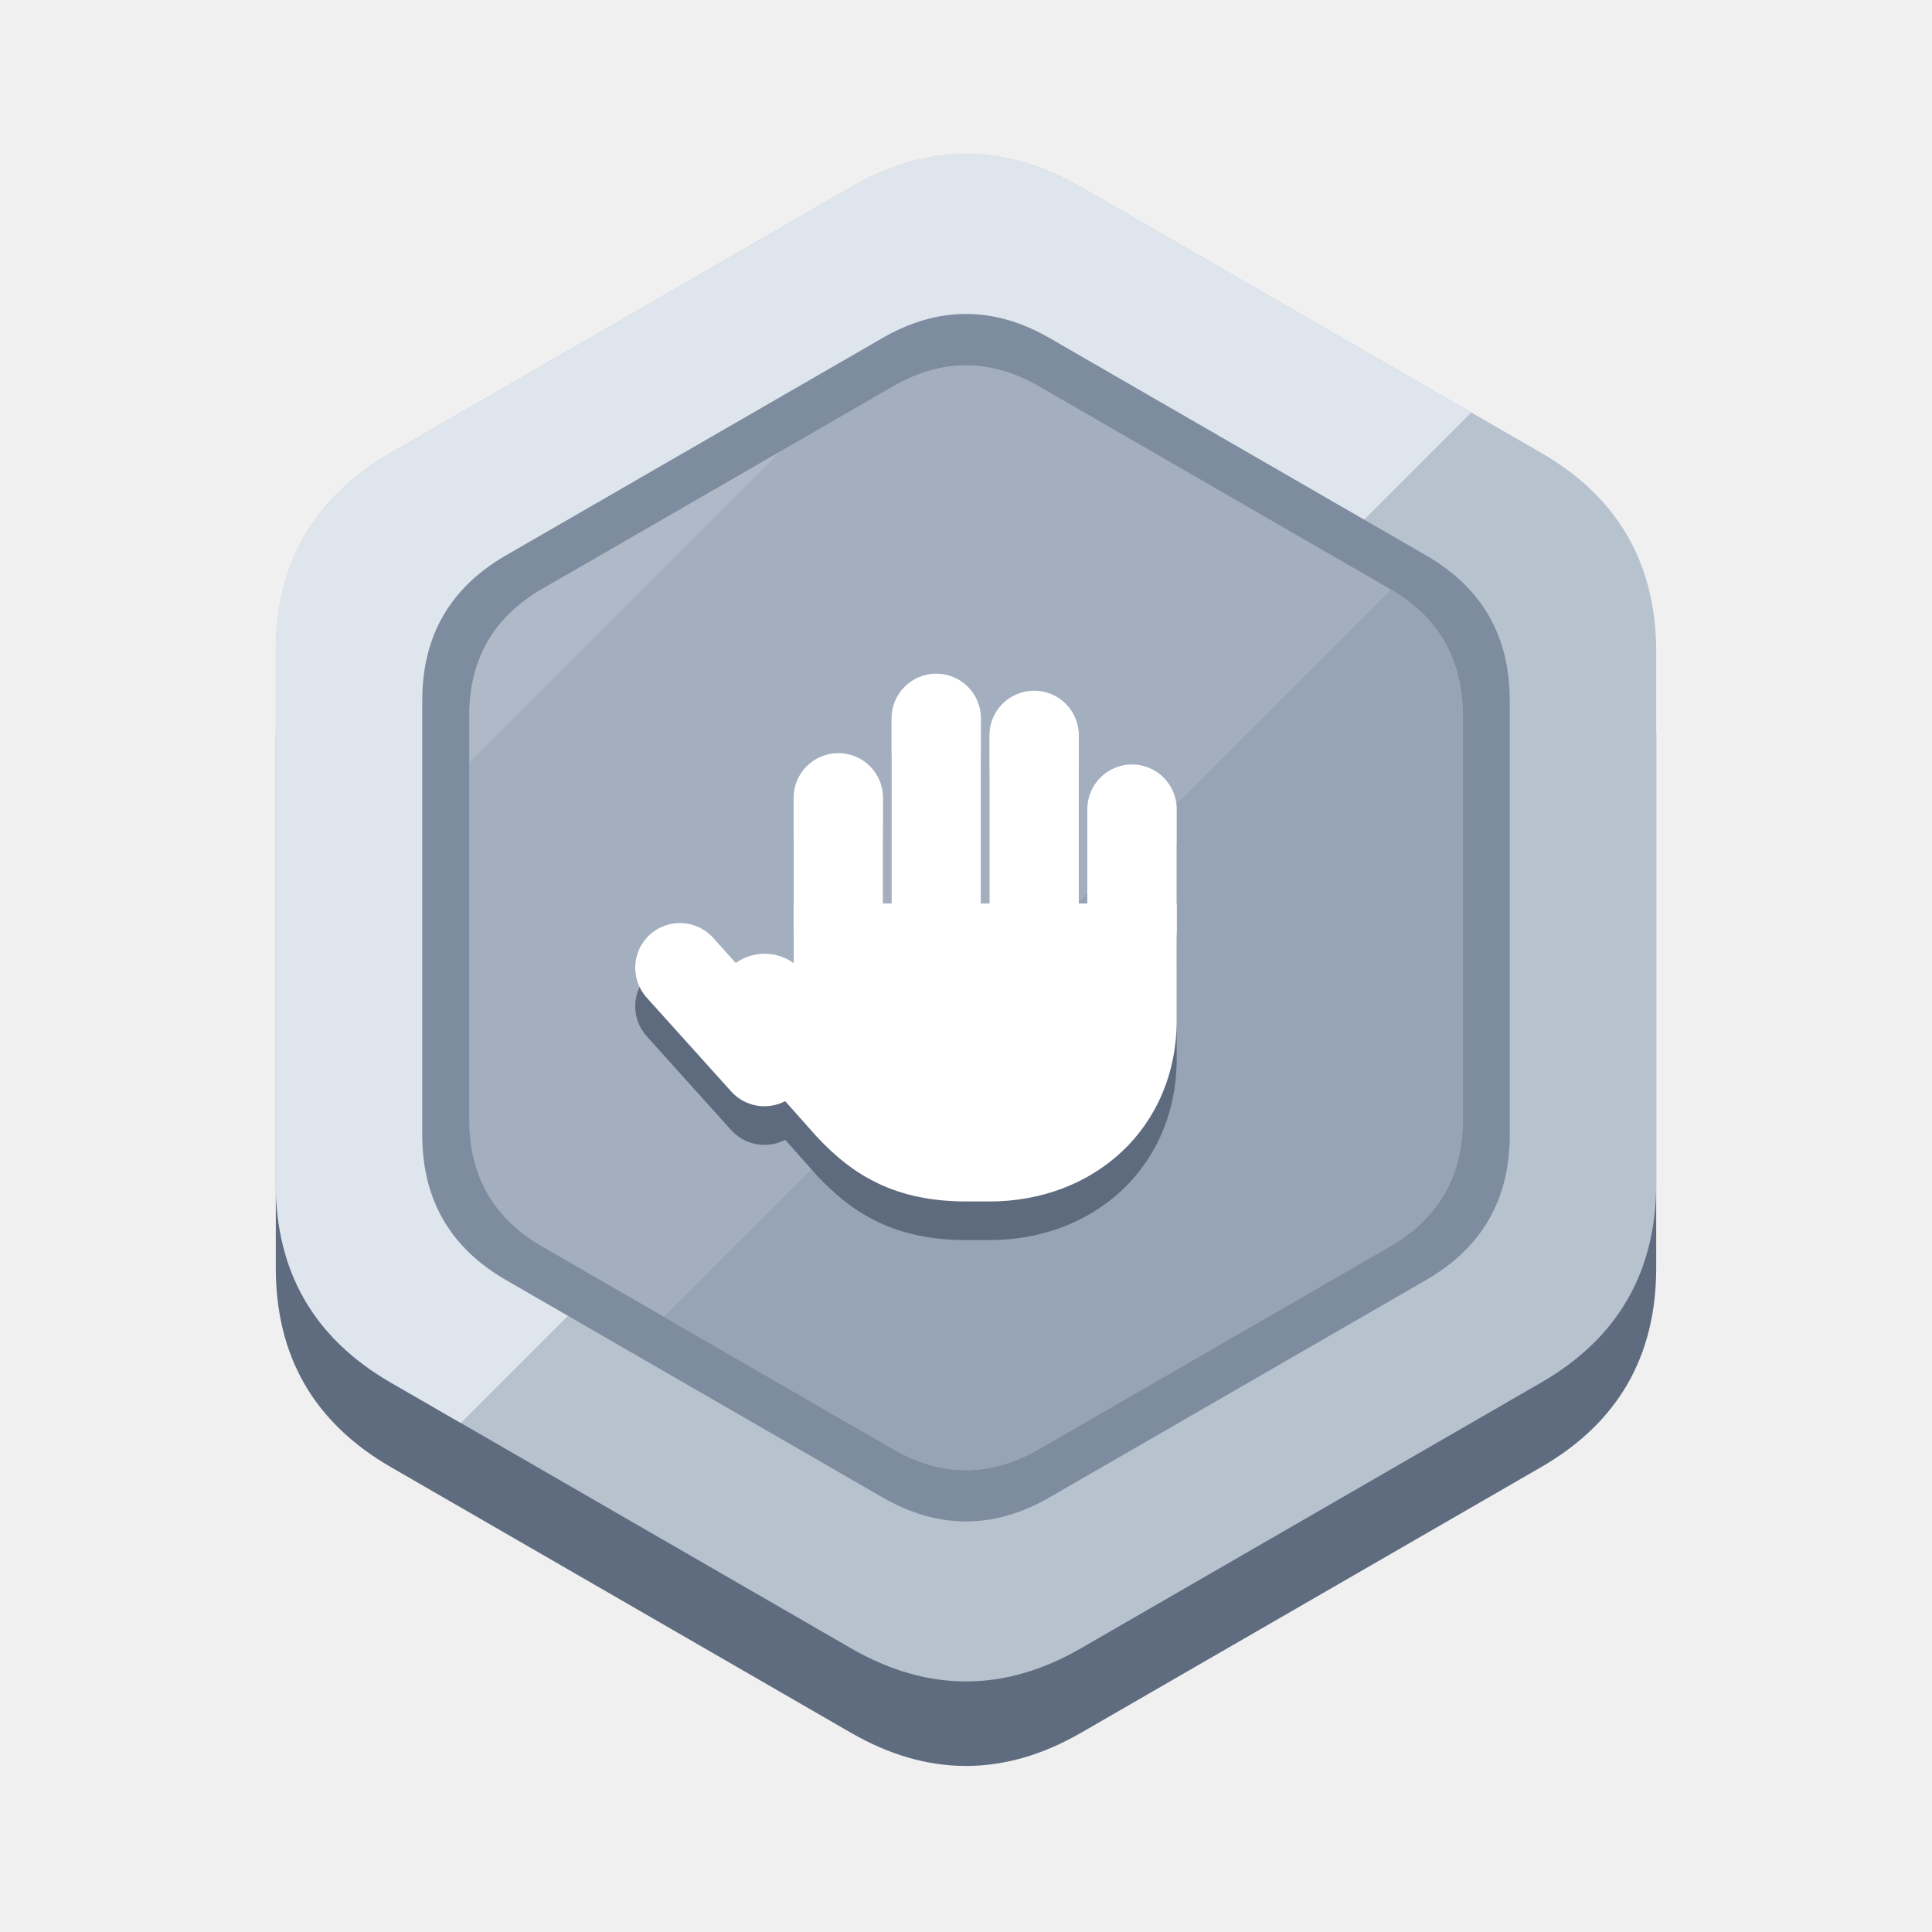
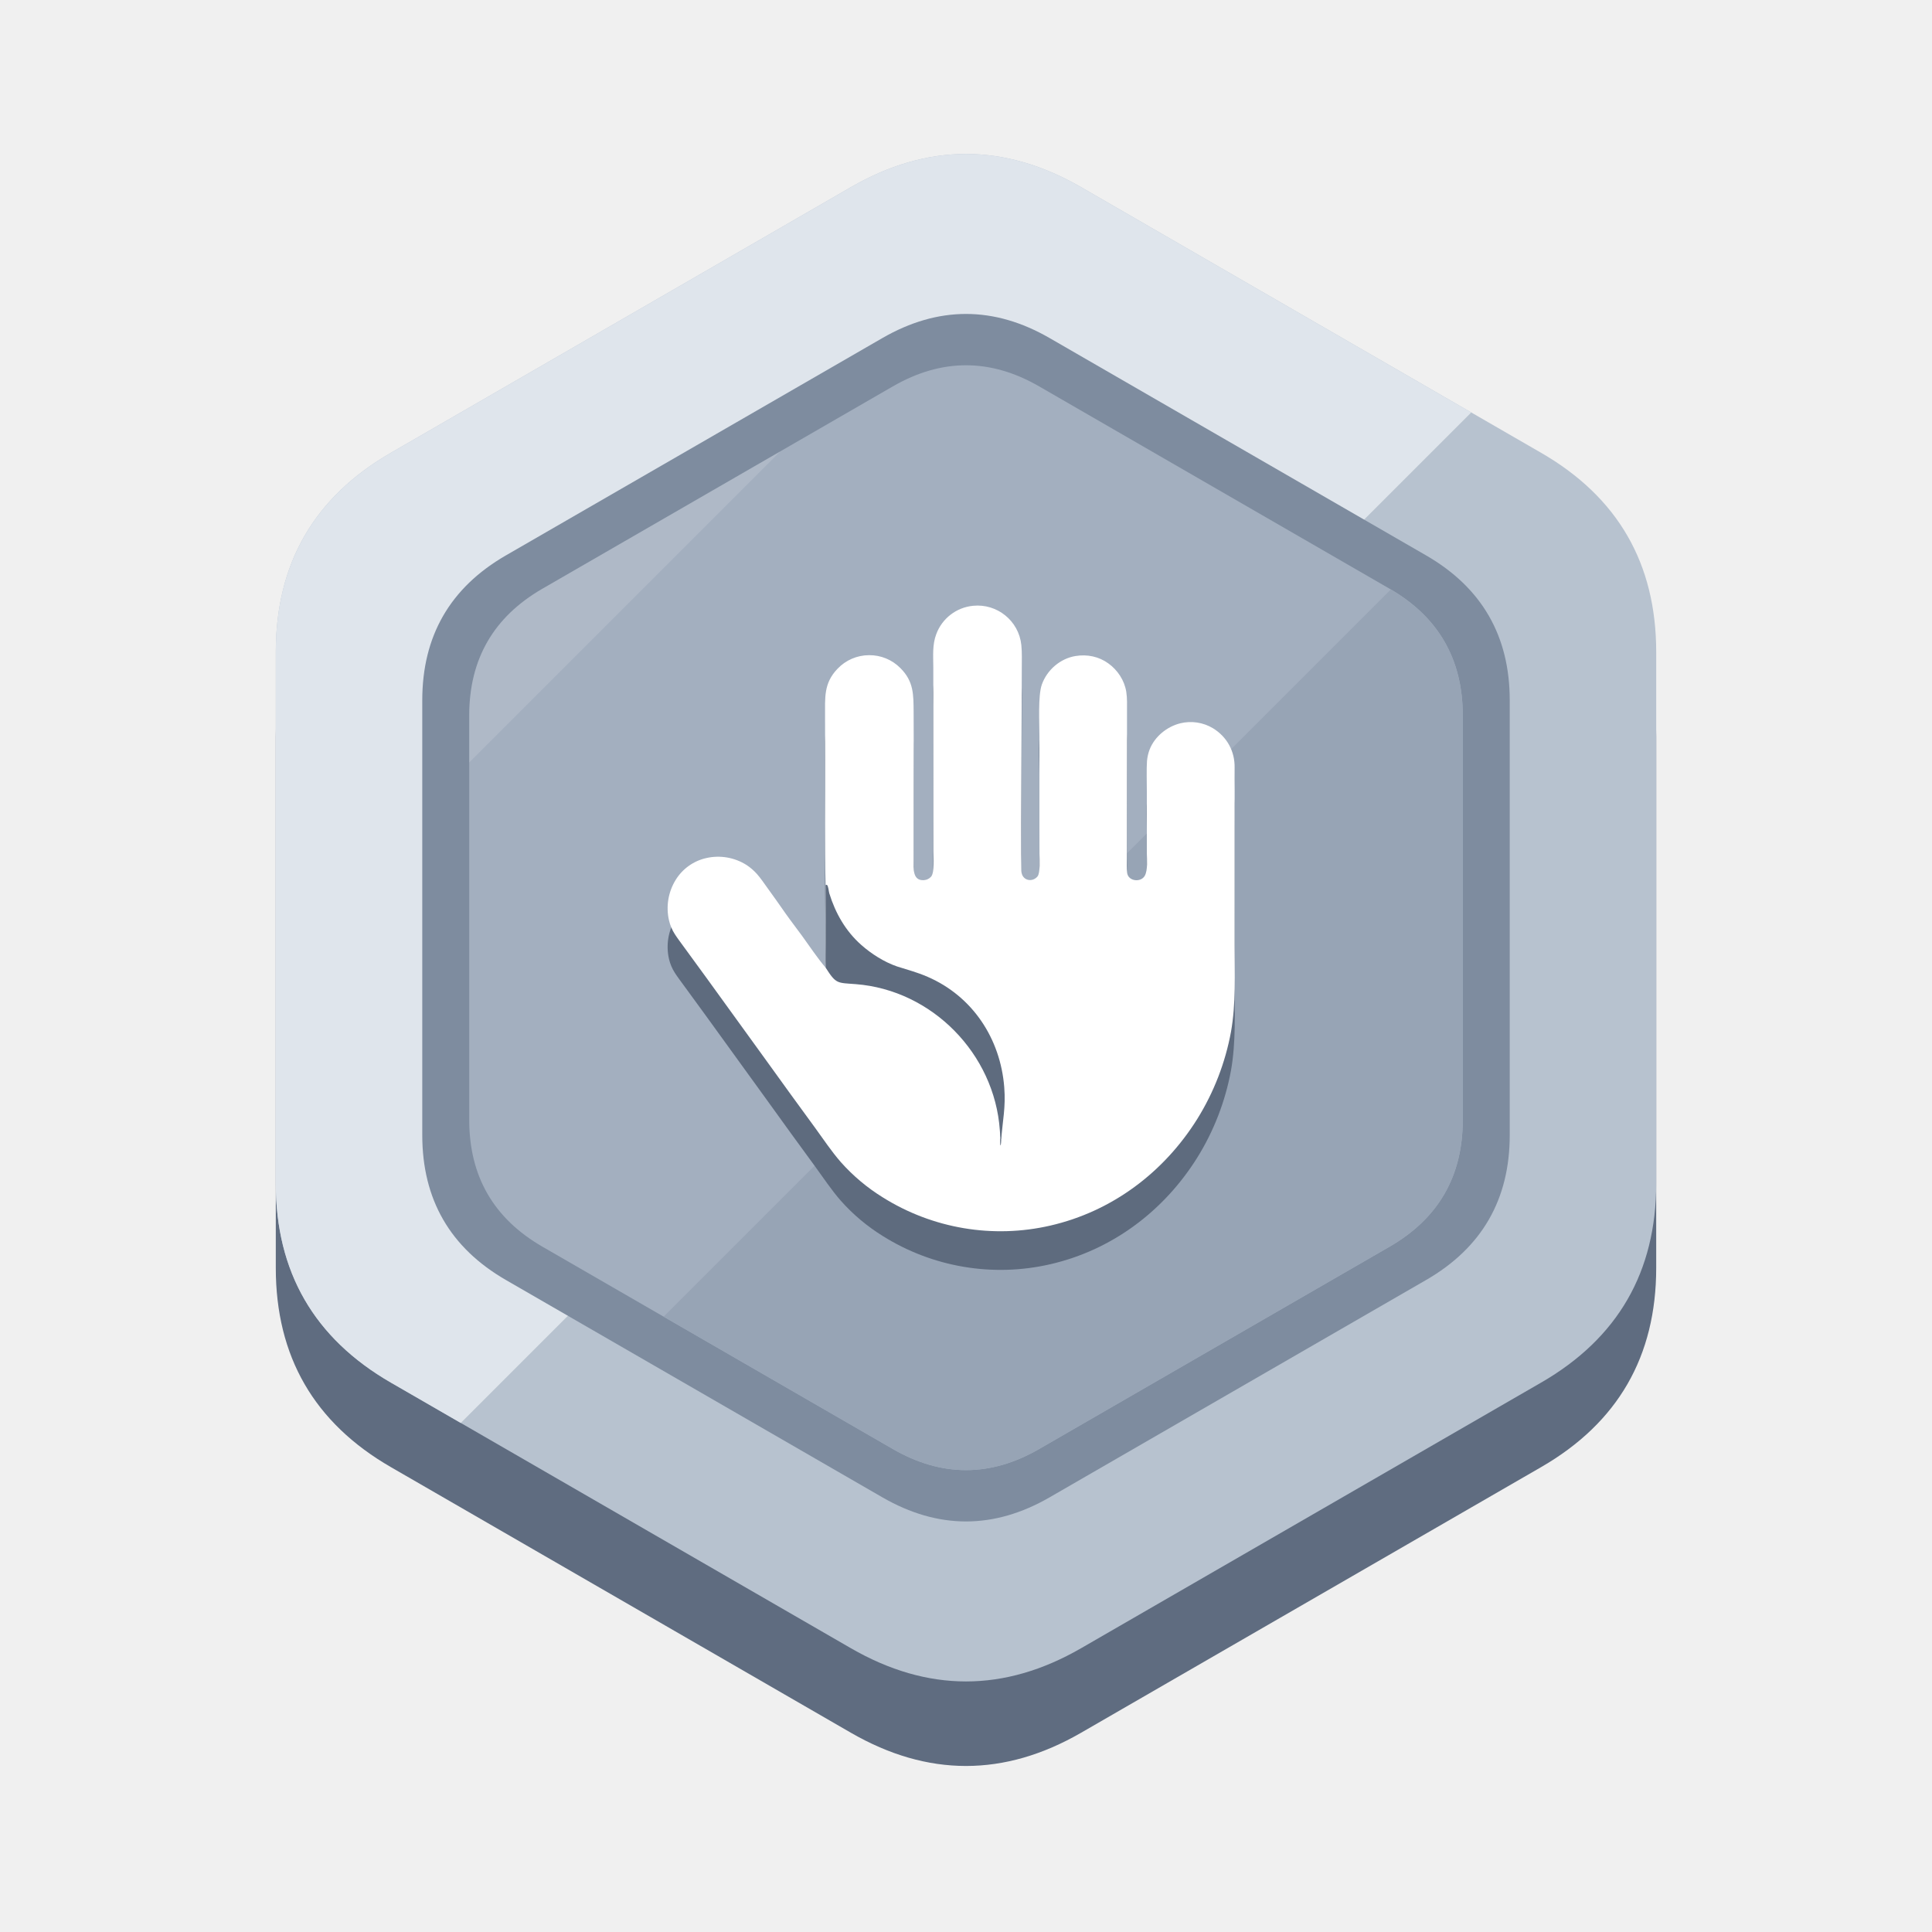
<svg xmlns="http://www.w3.org/2000/svg" viewBox="0 0 160 160" width="160" height="160">
  <defs>
    <clipPath id="A-motricite-argent-o">
      <path d="M70.47 15.50Q80.00 10.00 89.53 15.50L127.63 37.50Q137.16 43.00 137.16 54.00L137.16 98.00Q137.16 109.00 127.63 114.50L89.53 136.50Q80.00 142.00 70.47 136.50L32.37 114.50Q22.84 109.00 22.84 98.00L22.84 54.00Q22.84 43.00 32.37 37.50Z" />
    </clipPath>
    <clipPath id="A-motricite-argent-f">
      <path d="M73.94 32.00Q80.00 28.50 86.06 32.00L115.07 48.75Q121.14 52.25 121.14 59.25L121.14 92.75Q121.14 99.75 115.07 103.25L86.06 120.00Q80.00 123.50 73.94 120.00L44.93 103.25Q38.86 99.75 38.86 92.75L38.86 59.25Q38.86 52.25 44.93 48.75Z" />
    </clipPath>
  </defs>
  <g fill="#5F6C80" transform="translate(0 7)">
    <path d="M70.47 15.50Q80.00 10.00 89.53 15.50L127.63 37.50Q137.16 43.00 137.16 54.00L137.16 98.00Q137.16 109.00 127.63 114.50L89.53 136.50Q80.00 142.00 70.47 136.50L32.37 114.50Q22.84 109.00 22.84 98.00L22.84 54.00Q22.84 43.00 32.37 37.50Z" />
  </g>
  <g fill="#B7C2CF">
    <path d="M70.47 15.50Q80.00 10.00 89.53 15.50L127.63 37.50Q137.16 43.00 137.16 54.00L137.16 98.00Q137.16 109.00 127.63 114.50L89.53 136.50Q80.00 142.00 70.47 136.50L32.37 114.50Q22.84 109.00 22.84 98.00L22.84 54.00Q22.84 43.00 32.37 37.50Z" />
  </g>
  <g fill="#DFE5EC" clip-path="url(#A-motricite-argent-o)">
    <polygon points="480,-324 -320,476 -320,-324" />
  </g>
  <g fill="#7E8C9F">
    <path d="M73.07 28.00Q80.00 24.00 86.93 28.00L118.11 46.00Q125.03 50.00 125.03 58.00L125.03 94.00Q125.03 102.00 118.11 106.00L86.93 124.00Q80.00 128.00 73.07 124.00L41.89 106.00Q34.97 102.00 34.97 94.00L34.97 58.00Q34.97 50.00 41.89 46.00Z" />
  </g>
  <g fill="#A3AFBF">
    <path d="M73.94 32.00Q80.00 28.50 86.06 32.00L115.07 48.75Q121.14 52.25 121.14 59.25L121.14 92.75Q121.14 99.75 115.07 103.25L86.06 120.00Q80.00 123.50 73.94 120.00L44.93 103.25Q38.86 99.75 38.86 92.75L38.86 59.25Q38.86 52.25 44.93 48.75Z" />
  </g>
  <g fill="#97A4B5" clip-path="url(#A-motricite-argent-f)">
    <polygon points="480,-316 -320,484 480,476" />
  </g>
  <g fill="#FFFFFF" fill-opacity="0.13" clip-path="url(#A-motricite-argent-f)">
    <polygon points="20,70 74,16 86,16 20,82" />
  </g>
-   <g fill="#5E6B7E" stroke="#5E6B7E" stroke-width="0" transform="translate(52.80 51.00) scale(2.35)">
-     <rect x="5.5" y="6.2" width="3.15" height="7.8" rx="1.575" />
-     <rect x="8.95" y="3.4" width="3.15" height="10.6" rx="1.575" />
-     <rect x="12.4" y="4.0" width="3.15" height="10.0" rx="1.575" />
-     <rect x="15.85" y="6.6" width="3.15" height="7.4" rx="1.575" />
-     <path d="M5.5 11.5H19V15.6c0 3.8-2.9 6.4-6.6 6.4h-.8c-2.5 0-4-.9-5.3-2.3L3.1 16.1a1.75 1.75 0 0 1 2.4-2.5l0 0V11.5z" />
-     <rect x="1.4" y="11.6" width="3.15" height="7.6" rx="1.575" transform="rotate(-42 3 15.4)" />
+   <g fill="#5E6B7E" transform="translate(47 46.2) scale(0.0645)">
+     <path d="M331.31 469.708C330.176 417.435 330.982 362.938 330.773 310.494L330.656 253.359C330.793 229.183 328.603 210.909 346.592 192.078C357.116 180.947 371.743 174.617 387.062 174.565C402.122 174.364 416.618 180.286 427.23 190.975C444.673 208.242 444.202 225.27 444.378 247.809L444.488 290.398L444.442 438.009C444.433 447.843 442.602 464.344 457.571 463.425C461.135 463.216 464.467 461.593 466.831 458.918C471.396 453.657 469.837 433.473 469.816 426.096L469.742 379.921L469.66 221.699C469.718 211.136 469.715 200.573 469.651 190.009C469.597 175.351 468.257 161.198 473.473 147.485C480.968 127.31 499.334 113.194 520.758 111.14C551.481 108.041 579.441 130.335 582.682 161.576C583.671 171.104 583.251 182.02 583.251 191.697L583.092 239.505L582.474 390.338L582.467 429.961C582.471 436.668 582.648 444.307 582.735 451.24C582.895 463.868 596.431 466.941 603.368 458.745C607.219 454.195 605.987 436.487 605.948 429.44L605.906 394.859L605.912 278.536C605.913 261.537 603.918 226.642 609.005 212.262C615.628 193.539 632.603 178.853 652.25 175.648C667.23 173.205 682.046 176.205 694.419 185.124C706.392 193.752 715.135 207.021 717.427 221.683C718.74 230.076 718.339 238.879 718.348 247.358L718.348 283.355L718.211 406.196L718.144 434.947C718.11 441.264 717.712 448.126 718.586 454.304C720.104 465.029 736.37 466.731 741.254 457.64C745.211 450.275 743.824 437.177 743.81 428.582L743.819 349.188C743.833 339.47 743.266 319.355 744.037 310.308C744.47 305.359 745.581 300.494 747.339 295.848C753.742 279.17 769.554 266.27 786.843 262.006C801.087 258.541 816.123 260.819 828.701 268.348C846.947 279.498 856.99 298.281 856.516 319.278C856.307 328.516 856.565 338.06 856.559 347.335L856.541 414.362L856.525 546.932C856.516 583.713 858.328 621.985 851.859 658.193C844.546 697.829 829.878 735.745 808.614 769.984C765.684 838.698 699.193 888.697 619.888 906.945C546.179 923.926 468.743 910.869 404.677 870.658C384.682 858.281 366.587 843.069 350.958 825.498C338.629 811.354 328.655 796.165 317.631 781.075C297.07 753.03 276.65 724.881 256.372 696.631L177.551 587.714L149.745 549.599C146.012 544.415 141.261 538.23 137.891 532.972C134.302 527.429 131.712 521.299 130.239 514.861C126.224 497.127 129.326 478.526 138.879 463.055C147.657 448.827 161.798 438.736 178.108 435.064C195.895 431.001 214.569 434.231 229.959 444.031C234.808 447.245 239.228 451.063 243.113 455.393C247.412 460.112 252.859 468.089 256.715 473.453C264.555 484.252 272.279 495.135 279.884 506.101C286.651 515.701 294.203 525.42 301.188 535.003C310.614 547.934 321.061 563.801 331.479 575.853C330.988 566.028 331.418 552.275 331.444 542.257C331.61 518.074 331.566 493.89 331.31 469.708Z" />
+     <path d="M331.31 469.708L332.986 469.373C335.046 471.156 335.271 477.653 336.098 480.329C343.988 505.845 356.983 528.737 377.195 546.628C390.133 558.08 406.583 568.529 423.072 574.217C437.146 578.738 448.518 581.54 462.387 587.549C520.146 612.577 555.805 666.958 560.734 729.212C562.817 755.522 558.606 771.758 556.837 796.93C555.736 795.191 555.963 794.366 555.537 792.287C555.554 789.651 555.229 786.987 555.047 784.373C548.235 686.474 468.125 604.494 370.015 596.937C346.105 595.096 344.923 596.985 331.479 575.853C330.988 566.028 331.418 552.275 331.444 542.257C331.61 518.074 331.566 493.89 331.31 469.708Z" />
+     <path d="M555.537 792.287C555.963 794.366 555.736 795.191 556.837 796.93C556.761 797.91 556.644 803.755 555.862 804.043L555.791 803.988C555.337 802.908 555.471 793.935 555.537 792.287Z" />
  </g>
-   <g transform="translate(52.80 47.80) scale(2.35)">
-     <g fill="#FFFFFF" stroke="#FFFFFF" stroke-width="0">
-       <rect x="5.5" y="6.2" width="3.15" height="7.8" rx="1.575" />
+   <g transform="translate(47 43) scale(0.0645)">
+     <g fill="#FFFFFF">
+       <path d="M331.31 469.708C330.176 417.435 330.982 362.938 330.773 310.494L330.656 253.359C330.793 229.183 328.603 210.909 346.592 192.078C357.116 180.947 371.743 174.617 387.062 174.565C402.122 174.364 416.618 180.286 427.23 190.975C444.673 208.242 444.202 225.27 444.378 247.809L444.488 290.398L444.442 438.009C444.433 447.843 442.602 464.344 457.571 463.425C461.135 463.216 464.467 461.593 466.831 458.918C471.396 453.657 469.837 433.473 469.816 426.096L469.742 379.921L469.66 221.699C469.718 211.136 469.715 200.573 469.651 190.009C469.597 175.351 468.257 161.198 473.473 147.485C480.968 127.31 499.334 113.194 520.758 111.14C551.481 108.041 579.441 130.335 582.682 161.576C583.671 171.104 583.251 182.02 583.251 191.697L583.092 239.505L582.474 390.338L582.467 429.961C582.471 436.668 582.648 444.307 582.735 451.24C582.895 463.868 596.431 466.941 603.368 458.745C607.219 454.195 605.987 436.487 605.948 429.44L605.906 394.859L605.912 278.536C605.913 261.537 603.918 226.642 609.005 212.262C615.628 193.539 632.603 178.853 652.25 175.648C667.23 173.205 682.046 176.205 694.419 185.124C706.392 193.752 715.135 207.021 717.427 221.683C718.74 230.076 718.339 238.879 718.348 247.358L718.348 283.355L718.211 406.196L718.144 434.947C718.11 441.264 717.712 448.126 718.586 454.304C720.104 465.029 736.37 466.731 741.254 457.64C745.211 450.275 743.824 437.177 743.81 428.582L743.819 349.188C743.833 339.47 743.266 319.355 744.037 310.308C744.47 305.359 745.581 300.494 747.339 295.848C753.742 279.17 769.554 266.27 786.843 262.006C801.087 258.541 816.123 260.819 828.701 268.348C846.947 279.498 856.99 298.281 856.516 319.278C856.307 328.516 856.565 338.06 856.559 347.335L856.541 414.362L856.525 546.932C856.516 583.713 858.328 621.985 851.859 658.193C844.546 697.829 829.878 735.745 808.614 769.984C765.684 838.698 699.193 888.697 619.888 906.945C546.179 923.926 468.743 910.869 404.677 870.658C384.682 858.281 366.587 843.069 350.958 825.498C338.629 811.354 328.655 796.165 317.631 781.075C297.07 753.03 276.65 724.881 256.372 696.631L177.551 587.714L149.745 549.599C146.012 544.415 141.261 538.23 137.891 532.972C134.302 527.429 131.712 521.299 130.239 514.861C126.224 497.127 129.326 478.526 138.879 463.055C147.657 448.827 161.798 438.736 178.108 435.064C195.895 431.001 214.569 434.231 229.959 444.031C234.808 447.245 239.228 451.063 243.113 455.393C247.412 460.112 252.859 468.089 256.715 473.453C264.555 484.252 272.279 495.135 279.884 506.101C286.651 515.701 294.203 525.42 301.188 535.003C310.614 547.934 321.061 563.801 331.479 575.853C330.988 566.028 331.418 552.275 331.444 542.257C331.61 518.074 331.566 493.89 331.31 469.708Z" />
    </g>
-     <g fill="#FFFFFF" stroke="#FFFFFF" stroke-width="0">
-       <rect x="8.95" y="3.4" width="3.15" height="10.6" rx="1.575" />
-     </g>
-     <g fill="#FFFFFF" stroke="#FFFFFF" stroke-width="0">
-       <rect x="12.4" y="4.0" width="3.15" height="10.0" rx="1.575" />
-     </g>
-     <g fill="#FFFFFF" stroke="#FFFFFF" stroke-width="0">
-       <rect x="15.85" y="6.6" width="3.15" height="7.4" rx="1.575" />
-     </g>
-     <g fill="#FFFFFF" stroke="#FFFFFF" stroke-width="0">
-       <path d="M5.5 11.5H19V15.6c0 3.8-2.9 6.4-6.6 6.4h-.8c-2.5 0-4-.9-5.3-2.3L3.1 16.1a1.75 1.75 0 0 1 2.4-2.5l0 0V11.5z" />
-     </g>
-     <g fill="#FFFFFF" stroke="#FFFFFF" stroke-width="0">
-       <rect x="1.4" y="11.6" width="3.15" height="7.6" rx="1.575" transform="rotate(-42 3 15.4)" />
-     </g>
+     <path fill="#5E6B7E" d="M331.31 469.708L332.986 469.373C335.046 471.156 335.271 477.653 336.098 480.329C343.988 505.845 356.983 528.737 377.195 546.628C390.133 558.08 406.583 568.529 423.072 574.217C437.146 578.738 448.518 581.54 462.387 587.549C520.146 612.577 555.805 666.958 560.734 729.212C562.817 755.522 558.606 771.758 556.837 796.93C555.736 795.191 555.963 794.366 555.537 792.287C555.554 789.651 555.229 786.987 555.047 784.373C548.235 686.474 468.125 604.494 370.015 596.937C346.105 595.096 344.923 596.985 331.479 575.853C330.988 566.028 331.418 552.275 331.444 542.257C331.61 518.074 331.566 493.89 331.31 469.708Z" />
+     <path fill="#5E6B7E" d="M555.537 792.287C555.963 794.366 555.736 795.191 556.837 796.93C556.761 797.91 556.644 803.755 555.862 804.043L555.791 803.988C555.337 802.908 555.471 793.935 555.537 792.287Z" />
  </g>
</svg>
